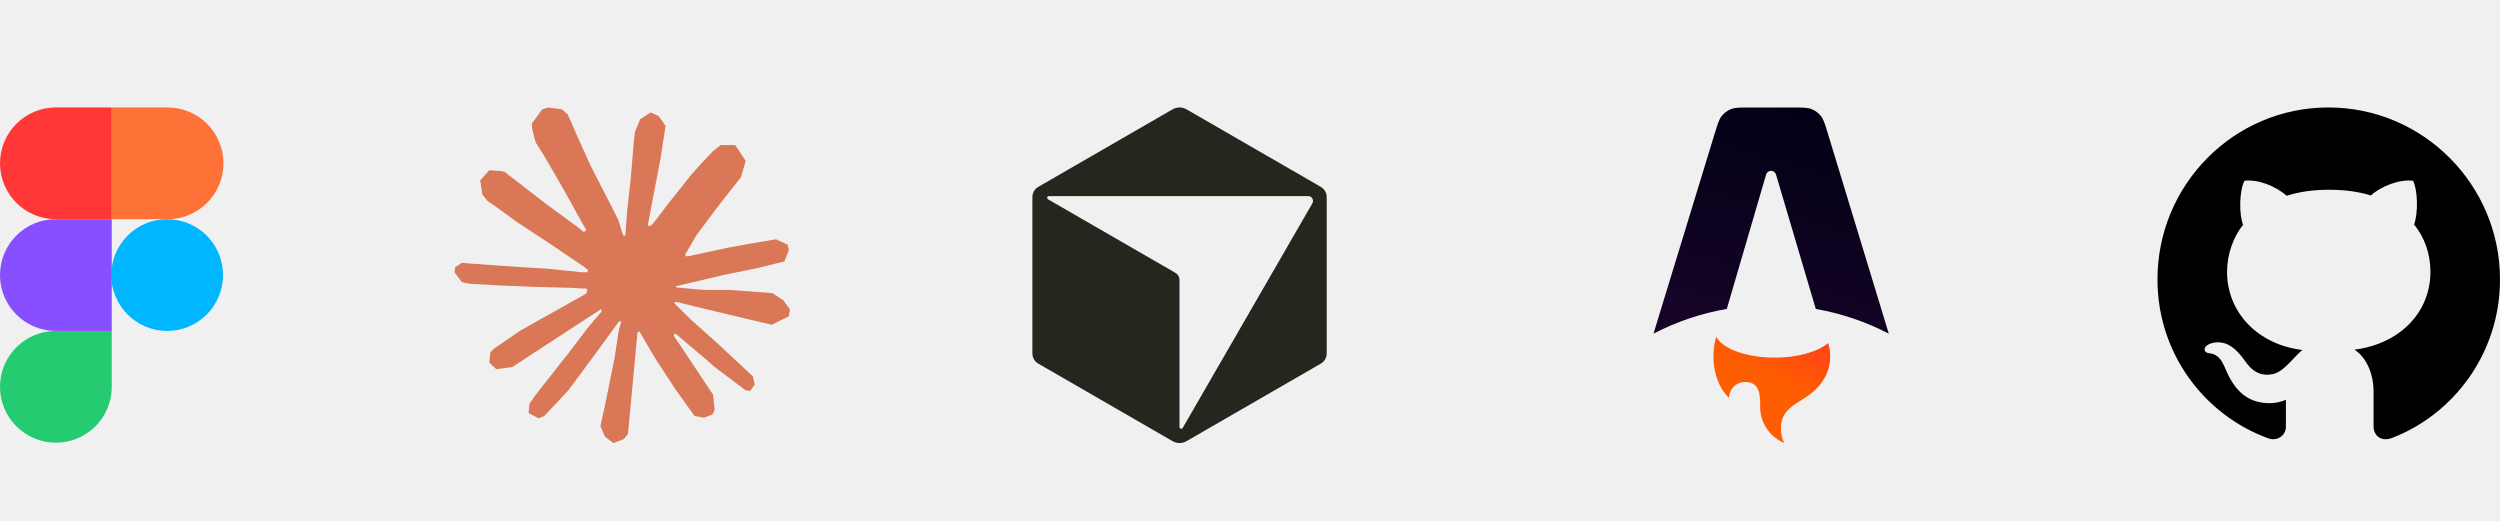
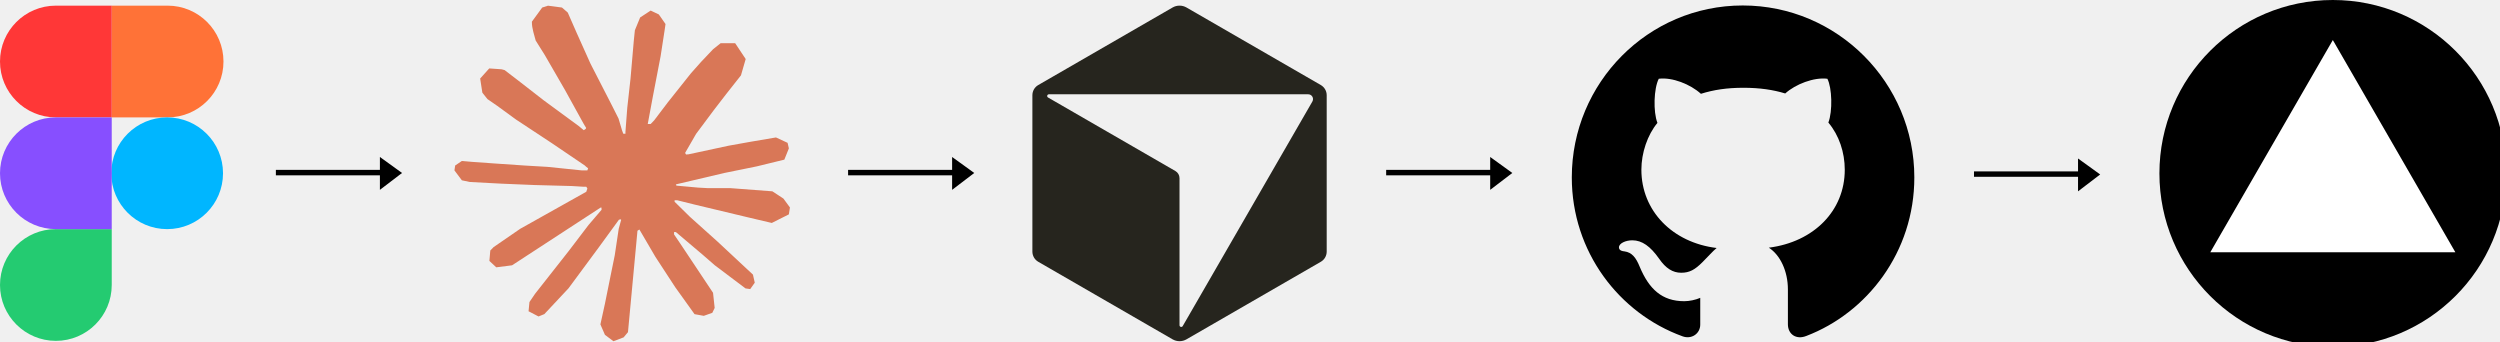
- <svg xmlns="http://www.w3.org/2000/svg" id="Layer_1" data-name="Layer 1" viewBox="0 0 1625.75 338.27">
+ <svg xmlns="http://www.w3.org/2000/svg" id="Layer_1" data-name="Layer 1" viewBox="0 0 1625.75 221.87">
  <defs>
    <style>
      .cls-1 {
        fill: none;
      }

      .cls-2 {
        fill: #24cb71;
      }

      .cls-3 {
        fill: #874fff;
      }

      .cls-4 {
-         fill: url(#linear-gradient-2);
+         fill: #26251e;
      }

      .cls-5 {
-         fill: #26251e;
+         fill: #d97757;
      }

      .cls-6 {
-         fill: url(#linear-gradient);
+         fill: #00b6ff;
      }

      .cls-7 {
-         fill: #d97757;
+         fill-rule: evenodd;
      }

      .cls-8 {
-         fill: #00b6ff;
+         fill: #fff;
      }

      .cls-9 {
        fill: #ff7237;
      }

      .cls-10 {
-         fill: #ff5d01;
+         fill: #ff3737;
      }

      .cls-11 {
-         fill: #ff3737;
-       }
- 
-       .cls-12 {
        clip-path: url(#clippath);
      }
    </style>
    <clipPath id="clippath">
-       <rect class="cls-1" x="1403" y="69.88" width="222.75" height="218.2" />
+       <rect class="cls-1" x="1022.14" y="3.57" width="222.75" height="218.2" />
    </clipPath>
-     <linearGradient id="linear-gradient" x1="45255.82" y1="-11824.12" x2="44808.31" y2="-13364.08" gradientTransform="translate(-3329.059 -1119.449) scale(.1 -.1)" gradientUnits="userSpaceOnUse">
-       <stop offset="0" stop-color="#000014" />
-       <stop offset="1" stop-color="#150426" />
-     </linearGradient>
-     <linearGradient id="linear-gradient-2" x1="45141.53" y1="-12812.28" x2="44753.96" y2="-13623.64" gradientTransform="translate(-3329.059 -1119.449) scale(.1 -.1)" gradientUnits="userSpaceOnUse">
-       <stop offset="0" stop-color="#ff1639" />
-       <stop offset="1" stop-color="#ff1639" stop-opacity="0" />
-     </linearGradient>
  </defs>
  <g>
-     <path class="cls-2" d="M0,251.55c0-20.07,16.27-36.33,36.33-36.33h36.33v36.33c0,20.07-16.27,36.33-36.33,36.33S0,271.61,0,251.55Z" />
-     <path class="cls-9" d="M72.67,69.88v72.67h36.33c20.07,0,36.33-16.27,36.33-36.33s-16.27-36.33-36.33-36.33h-36.33Z" />
-     <circle class="cls-8" cx="108.7" cy="178.88" r="36.33" />
-     <path class="cls-11" d="M0,106.21c0,20.07,16.27,36.33,36.33,36.33h36.33v-72.67h-36.33C16.27,69.88,0,86.15,0,106.21Z" />
-     <path class="cls-3" d="M0,178.88c0,20.07,16.27,36.33,36.33,36.33h36.33v-72.67h-36.33c-20.07,0-36.33,16.27-36.33,36.33Z" />
+     <path class="cls-2" d="M0,185.33c0-20.07,16.27-36.33,36.33-36.33h36.33v36.33c0,20.07-16.27,36.33-36.33,36.33S0,205.4,0,185.33Z" />
+     <path class="cls-9" d="M72.67,3.67v72.67h36.33c20.07,0,36.33-16.27,36.33-36.33S129.07,3.67,109,3.67h-36.33Z" />
+     <circle class="cls-6" cx="108.7" cy="112.67" r="36.33" />
+     <path class="cls-10" d="M0,40c0,20.07,16.27,36.33,36.33,36.33h36.33V3.67h-36.33C16.27,3.67,0,19.93,0,40Z" />
+     <path class="cls-3" d="M0,112.67c0,20.07,16.27,36.33,36.33,36.33h36.33v-72.67h-36.33C16.27,76.33,0,92.6,0,112.67Z" />
  </g>
-   <path class="cls-7" d="M338.33,214.99l42.93-24.07.71-2.11-.71-1.17h-2.12l-7.19-.44-24.53-.66-21.23-.88-20.64-1.09-5.19-1.09-4.84-6.46.47-3.17,4.36-2.95,6.25.55,13.8.99,20.76,1.42,14.98.88,22.29,2.3h3.54l.47-1.42-1.18-.88-.94-.88-21.47-14.55-23.24-15.32-12.15-8.86-6.49-4.49-3.3-4.16-1.42-9.19,5.9-6.57,8.02.55,2.01.55,8.14,6.24,17.34,13.46,22.65,16.63,3.3,2.74,1.33-.9.2-.63-1.53-2.52-12.27-22.21-13.09-22.65-5.9-9.41-1.53-5.58c-.59-2.34-.94-4.28-.94-6.68l6.72-9.19,3.77-1.2,9.08,1.2,3.77,3.28,5.66,12.91,9.08,20.24,14.15,27.58,4.13,8.21,2.24,7.55.83,2.3h1.42v-1.31l1.18-15.54,2.12-19.04,2.12-24.51.71-6.89,3.42-8.32,6.84-4.49,5.31,2.52,4.36,6.24-.59,4.05-2.6,16.85-5.07,26.37-3.3,17.73h1.89l2.24-2.3,8.96-11.82,14.98-18.82,6.61-7.44,7.78-8.21,4.95-3.94h9.44l6.84,10.29-3.07,10.61-9.67,12.26-8.02,10.4-11.5,15.41-7.14,12.39.64,1.02,1.72-.15,25.95-5.58,14.04-2.52,16.75-2.85,7.55,3.5.83,3.61-2.95,7.33-17.93,4.38-21,4.27-31.26,7.36-.35.28.41.61,14.1,1.28,6.02.33h14.74l27.48,2.08,7.19,4.71,4.25,5.8-.71,4.49-11.09,5.58-14.86-3.5-34.79-8.32-11.91-2.95h-1.65v.98l9.91,9.74,18.28,16.41,22.76,21.23,1.18,5.25-2.95,4.16-3.07-.44-20.05-15.1-7.78-6.78-17.46-14.77h-1.18v1.53l4.01,5.91,21.35,32.06,1.06,9.85-1.53,3.17-5.54,1.97-6.02-1.09-12.62-17.62-12.86-19.7-10.38-17.73-1.25.79-6.18,65.96-2.83,3.39-6.61,2.52-5.54-4.16-2.95-6.79,2.95-13.46,3.54-17.51,2.83-13.9,2.59-17.29,1.58-5.78-.14-.39-1.27.21-13.03,17.88-19.82,26.81-15.69,16.74-3.77,1.53-6.49-3.39.59-6.02,3.66-5.36,21.7-27.58,13.09-17.18,8.44-9.86-.08-1.43-.47-.04-57.66,37.59-10.26,1.31-4.48-4.16.59-6.78,2.12-2.19,17.34-11.93Z" />
-   <path class="cls-5" d="M858.94,121.53l-87.35-50.43c-2.8-1.62-6.27-1.62-9.07,0l-87.35,50.43c-2.36,1.36-3.81,3.88-3.81,6.61v101.7c0,2.73,1.46,5.24,3.81,6.61l87.35,50.43c2.8,1.62,6.27,1.62,9.07,0l87.35-50.43c2.36-1.36,3.81-3.88,3.81-6.61v-101.7c0-2.73-1.46-5.24-3.81-6.61h0ZM853.45,132.21l-84.33,146.06c-.57.98-2.08.58-2.08-.56v-95.64c0-1.91-1.02-3.68-2.68-4.64l-82.82-47.82c-.98-.57-.58-2.08.56-2.08h168.65c2.39,0,3.89,2.6,2.69,4.67h0Z" />
-   <g class="cls-12">
-     <path d="M1497.19,227.59c-28.71-3.48-48.94-24.15-48.94-50.9,0-10.88,3.92-22.62,10.44-30.45-2.83-7.18-2.39-22.41.87-28.71,8.7-1.09,20.45,3.48,27.41,9.79,8.27-2.61,16.97-3.92,27.63-3.92s19.36,1.31,27.19,3.7c6.74-6.09,18.71-10.66,27.41-9.57,3.05,5.87,3.48,21.1.65,28.5,6.96,8.27,10.66,19.36,10.66,30.67,0,26.76-20.23,46.99-49.38,50.68,7.4,4.79,12.4,15.23,12.4,27.19v22.62c0,6.53,5.44,10.22,11.96,7.61,39.37-15.01,70.26-54.38,70.26-103.11,0-61.56-50.03-111.81-111.59-111.81-61.56,0-111.16,50.25-111.16,111.81,0,48.29,30.67,88.32,72,103.33,5.87,2.18,11.53-1.74,11.53-7.61v-17.4c-3.05,1.31-6.96,2.18-10.44,2.18-14.36,0-22.84-7.83-28.93-22.41-2.39-5.87-5-9.35-10.01-10.01-2.61-.22-3.48-1.31-3.48-2.61,0-2.61,4.35-4.57,8.7-4.57,6.31,0,11.75,3.92,17.4,11.96,4.35,6.31,8.92,9.14,14.36,9.14s8.92-1.96,13.92-6.96c3.7-3.7,6.53-6.96,9.14-9.14Z" />
+   <path class="cls-5" d="M338.33,148.77l42.93-24.07.71-2.11-.71-1.17h-2.12l-7.19-.44-24.53-.66-21.23-.88-20.64-1.09-5.19-1.09-4.84-6.46.47-3.17,4.36-2.95,6.25.55,13.8.99,20.76,1.42,14.98.88,22.29,2.3h3.54l.47-1.42-1.18-.88-.94-.88-21.47-14.55-23.24-15.32-12.15-8.86-6.49-4.49-3.3-4.16-1.42-9.19,5.9-6.57,8.02.55,2.01.55,8.14,6.24,17.34,13.46,22.65,16.63,3.3,2.74,1.33-.9.2-.63-1.53-2.52-12.27-22.21-13.09-22.65-5.9-9.41-1.53-5.58c-.59-2.34-.94-4.28-.94-6.68l6.72-9.19,3.77-1.2,9.08,1.2,3.77,3.28,5.66,12.91,9.08,20.24,14.15,27.58,4.13,8.21,2.24,7.55.83,2.3h1.42v-1.31l1.18-15.54,2.12-19.04,2.12-24.51.71-6.89,3.42-8.32,6.84-4.49,5.31,2.52,4.36,6.24-.59,4.05-2.6,16.85-5.07,26.37-3.3,17.73h1.89l2.24-2.3,8.96-11.82,14.98-18.82,6.61-7.44,7.78-8.21,4.95-3.94h9.44l6.84,10.29-3.07,10.61-9.67,12.26-8.02,10.4-11.5,15.41-7.14,12.39.64,1.02,1.72-.15,25.95-5.58,14.04-2.52,16.75-2.85,7.55,3.5.83,3.61-2.95,7.33-17.93,4.38-21,4.27-31.26,7.36-.35.28.41.61,14.1,1.28,6.02.33h14.74l27.48,2.08,7.19,4.71,4.25,5.8-.71,4.49-11.09,5.58-14.86-3.5-34.79-8.32-11.91-2.95h-1.65v.98l9.91,9.74,18.28,16.41,22.76,21.23,1.18,5.25-2.95,4.16-3.07-.44-20.05-15.1-7.78-6.78-17.46-14.77h-1.18v1.53l4.01,5.91,21.35,32.06,1.06,9.85-1.53,3.17-5.54,1.97-6.02-1.09-12.62-17.62-12.86-19.7-10.38-17.73-1.25.79-6.18,65.96-2.83,3.39-6.61,2.52-5.54-4.16-2.95-6.79,2.95-13.46,3.54-17.51,2.83-13.9,2.59-17.29,1.58-5.78-.14-.39-1.27.21-13.03,17.88-19.82,26.81-15.69,16.74-3.77,1.53-6.49-3.39.59-6.02,3.66-5.36,21.7-27.58,13.09-17.18,8.44-9.86-.08-1.43-.47-.04-57.66,37.59-10.26,1.31-4.48-4.16.59-6.78,2.12-2.19,17.34-11.93Z" />
+   <path class="cls-4" d="M858.94,55.31l-87.35-50.43c-2.8-1.62-6.27-1.62-9.07,0l-87.35,50.43c-2.36,1.36-3.81,3.88-3.81,6.61v101.7c0,2.73,1.46,5.24,3.81,6.61l87.35,50.43c2.8,1.62,6.27,1.62,9.07,0l87.35-50.43c2.36-1.36,3.81-3.88,3.81-6.61V61.92c0-2.73-1.46-5.24-3.81-6.61h0ZM853.45,66l-84.33,146.06c-.57.98-2.08.58-2.08-.56v-95.64c0-1.91-1.02-3.68-2.68-4.64l-82.82-47.82c-.98-.57-.58-2.08.56-2.08h168.65c2.39,0,3.89,2.6,2.69,4.67h0Z" />
+   <g class="cls-11">
+     <path d="M1116.33,161.27c-28.71-3.48-48.94-24.15-48.94-50.9,0-10.88,3.92-22.62,10.44-30.45-2.83-7.18-2.39-22.41.87-28.71,8.7-1.09,20.45,3.48,27.41,9.79,8.27-2.61,16.97-3.92,27.63-3.92s19.36,1.31,27.19,3.7c6.74-6.09,18.71-10.66,27.41-9.57,3.05,5.87,3.48,21.1.65,28.5,6.96,8.27,10.66,19.36,10.66,30.67,0,26.76-20.23,46.99-49.38,50.68,7.4,4.79,12.4,15.23,12.4,27.19v22.62c0,6.53,5.44,10.22,11.96,7.61,39.37-15.01,70.26-54.38,70.26-103.11,0-61.56-50.03-111.81-111.59-111.81-61.56,0-111.16,50.25-111.16,111.81,0,48.29,30.67,88.32,72,103.33,5.87,2.18,11.53-1.74,11.53-7.61v-17.4c-3.05,1.31-6.96,2.18-10.44,2.18-14.36,0-22.84-7.83-28.93-22.41-2.39-5.87-5-9.35-10.01-10.01-2.61-.22-3.48-1.31-3.48-2.61,0-2.61,4.35-4.57,8.7-4.57,6.31,0,11.75,3.92,17.4,11.96,4.35,6.31,8.92,9.14,14.36,9.14s8.92-1.96,13.92-6.96c3.7-3.7,6.53-6.96,9.14-9.14Z" />
  </g>
  <g>
-     <path class="cls-6" d="M1184.06,75.35c1.78,2.21,2.69,5.2,4.51,11.17l39.71,130.45c-14.92-7.74-30.93-13.16-47.48-16.07l-25.85-87.37c-.52-1.78-2.39-2.8-4.17-2.28-1.1.32-1.97,1.19-2.29,2.29l-25.54,87.32c-16.62,2.9-32.7,8.33-47.68,16.1l39.9-130.45c1.83-5.96,2.74-8.94,4.52-11.15,1.58-1.95,3.62-3.46,5.95-4.4,2.63-1.05,5.75-1.05,11.98-1.05h28.5c6.24,0,9.36,0,12,1.06,2.33.94,4.37,2.45,5.95,4.4h0Z" />
-     <path class="cls-10" d="M1188.81,223.16c-6.55,5.6-19.61,9.42-34.66,9.42-18.47,0-33.95-5.75-38.06-13.49-1.47,4.43-1.8,9.51-1.8,12.75,0,0-.97,15.91,10.1,26.97,0-5.74,4.66-10.4,10.4-10.4h0c9.85,0,9.84,8.59,9.83,15.56v.62c0,10.59,6.47,19.66,15.67,23.48-1.42-2.91-2.15-6.11-2.15-9.35,0-10.1,5.92-13.85,12.81-18.22,5.48-3.47,11.57-7.34,15.76-15.08,2.26-4.17,3.44-8.84,3.44-13.59,0-2.95-.45-5.88-1.35-8.68Z" />
-     <path class="cls-4" d="M1188.81,223.16c-6.55,5.6-19.61,9.42-34.66,9.42-18.47,0-33.95-5.75-38.06-13.49-1.47,4.43-1.8,9.51-1.8,12.75,0,0-.97,15.91,10.1,26.97,0-5.74,4.66-10.4,10.4-10.4h0c9.85,0,9.84,8.59,9.83,15.56v.62c0,10.59,6.47,19.66,15.67,23.48-1.42-2.91-2.15-6.11-2.15-9.35,0-10.1,5.92-13.85,12.81-18.22,5.48-3.47,11.57-7.34,15.76-15.08,2.26-4.17,3.44-8.84,3.44-13.59,0-2.95-.45-5.88-1.35-8.68Z" />
+     <circle cx="1517.04" cy="112.77" r="112.77" />
+     <polygon class="cls-8" points="1517.04 26.04 1596.71 164.03 1437.37 164.03 1517.04 26.04" />
  </g>
+   <path class="cls-7" d="M247.05,102.09v8.38h-67.65v3.54h67.65v9.45l14.4-10.98-14.4-10.39Z" />
+   <path class="cls-7" d="M619.16,102.09v8.38h-67.65v3.54h67.65v9.45l14.4-10.98-14.4-10.39Z" />
+   <path class="cls-7" d="M969.07,102.09v8.38h-67.65v3.54h67.65v9.45l14.4-10.98-14.4-10.39Z" />
+   <path class="cls-7" d="M1351.34,103.06v8.38h-67.65v3.54h67.65v9.45l14.4-10.98-14.4-10.39Z" />
</svg>
